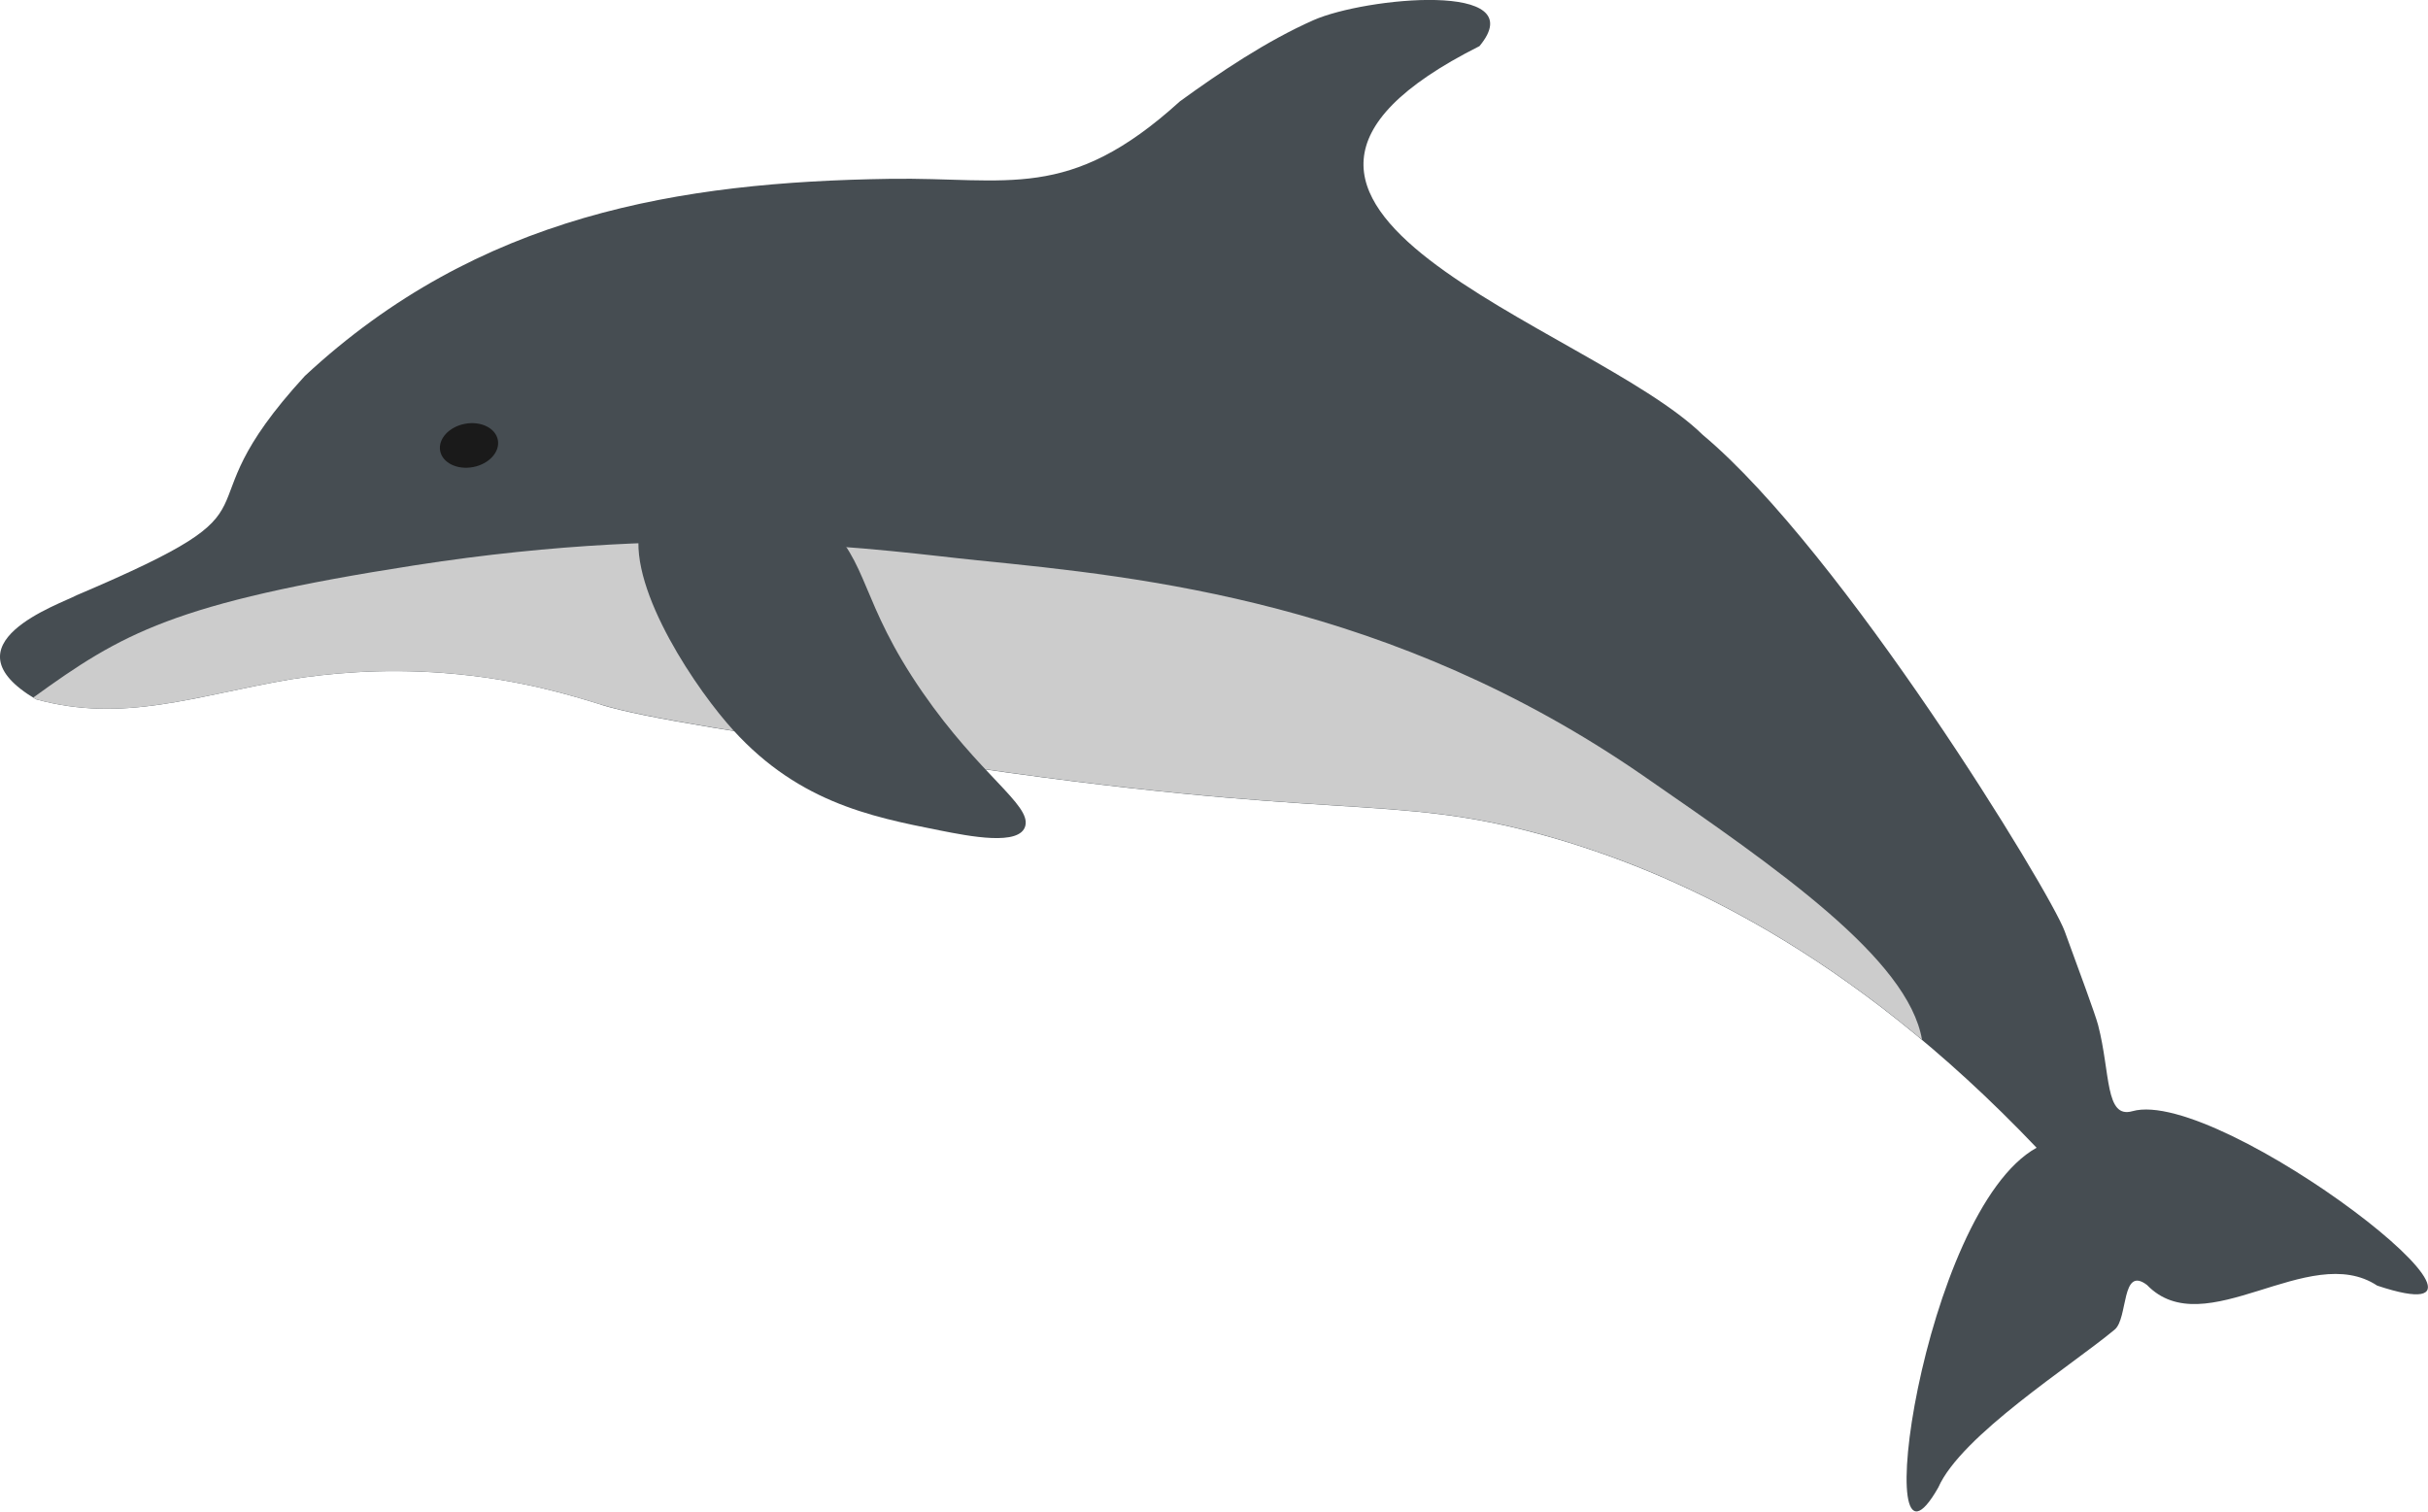
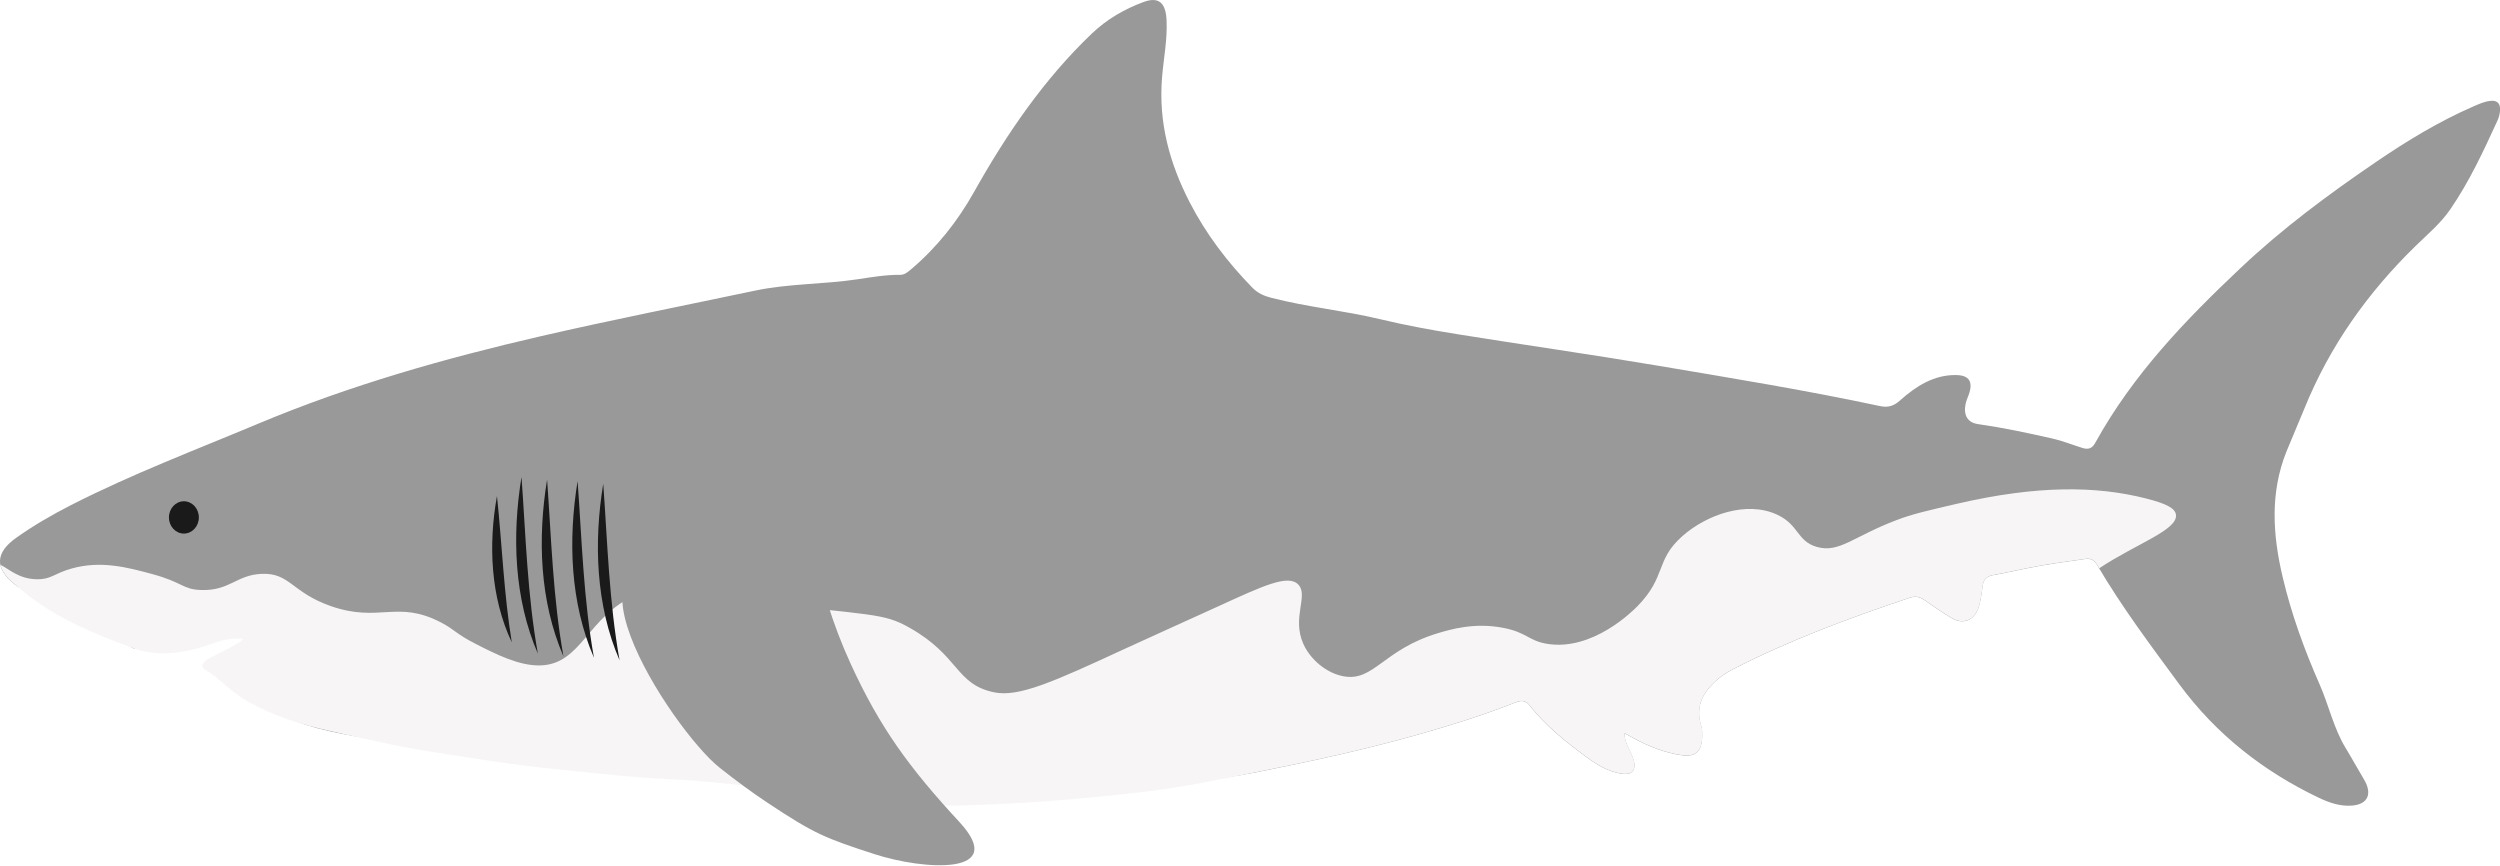
- <svg xmlns="http://www.w3.org/2000/svg" id="Layer_2" data-name="Layer 2" viewBox="0 0 496.34 308.99">
+ <svg xmlns="http://www.w3.org/2000/svg" id="Layer_2" data-name="Layer 2" viewBox="0 0 501.38 173.53">
  <defs>
    <style>
      .cls-1 {
-         fill: #ccc;
+         fill: #f7f5f5;
      }

      .cls-2 {
-         fill: #1a1a1a;
+         fill: #999;
      }

      .cls-3 {
-         fill: #464d52;
+         fill: #1a1a1a;
      }
    </style>
  </defs>
-   <g id="OTHER">
-     <g id="Dolphin">
-       <path id="body" class="cls-3" d="m122.86,144.05c-5.31-1.62-16.5-5.25-32.03-6.45-13.08-1.01-23.99.12-31.34,1.28-19.73,3.38-34.22,9.03-52.15,4.08-19.18-11.35,4.89-19.41,8.33-21.27,45.98-19.55,19.03-14.73,46.65-44.83,35.54-33.03,76.7-39.65,119.55-40.3,24.27-.37,36.53,4.87,59.33-15.84,8.07-5.85,17.62-12.31,27.31-16.6,10.54-4.66,45.06-8.07,33.93,5.31-65.38,32.9,22.74,57.01,45.65,79.48,28.59,23.92,71,93.32,73.98,101.48,2.98,8.16,6.27,17.01,6.84,19.21,2.54,9.78,1.38,19.16,6.99,17.58,17.97-5.09,86.12,47.65,50.06,35.66-13.98-9.23-35.21,12.12-47.07-.14-5.3-4.01-3.82,6.81-6.6,9.13-8.76,7.31-31.38,21.64-36.06,32.28-14.49,25.52-3.32-56.48,20.1-69.46-38.29-40.25-74.26-56.49-100.44-63.8-31.9-8.92-41.97-2.56-124.02-14.94-39.92-6.03-59.88-9.04-69.02-11.83Z" />
-       <path id="belly" class="cls-1" d="m392.91,212.59c-2.84-16.57-29.41-34.94-57.04-54.03-51.39-35.5-102.22-40.61-136-44-18.8-1.89-57-8-115,1-49.51,7.68-60,14-78,27-.03.02-.05.04-.08.06.18.11.36.22.55.33,17.93,4.95,32.42-.7,52.15-4.08,7.35-1.16,18.26-2.28,31.34-1.28,15.53,1.2,26.72,4.83,32.03,6.45,9.14,2.79,29.1,5.8,69.02,11.83,82.04,12.39,92.12,6.03,124.02,14.94,20.76,5.8,47.67,17.22,77.02,41.76Z" />
-       <path id="fin" class="cls-3" d="m131.32,106.24c-4.27,11.28,9.23,32.15,17.23,41.51,13.76,16.1,29.19,19.17,43.55,22.02,6.01,1.19,16.43,3.26,17.5-.93,1.12-4.37-9.25-10.29-21.02-27.32-12.9-18.66-10.83-26.56-20.12-34.91-12.72-11.44-32.99-11.34-37.14-.36Z" />
-       <ellipse id="eye" class="cls-2" cx="95.88" cy="91.06" rx="6" ry="4.5" transform="translate(-15.33 19.53) rotate(-10.77)" />
+   <g id="SHARKS">
+     <g id="Great_White_Shark">
+       <path id="body" class="cls-2" d="m26.85,130.06c-11.48-5.84-22.21-11.45-23.86-12.82-.07-.06-.15-.13-.15-.13-3.92-3.15-3.8-6.28.43-9.27,3.5-2.48,7.2-4.62,10.98-6.55,12.22-6.23,24.97-11.05,37.56-16.33,18.37-7.7,37.37-13.08,56.56-17.51,14.3-3.3,28.71-6.14,43.08-9.17,6.79-1.43,13.76-1.24,20.6-2.28,2.81-.43,5.64-.91,8.5-.88.88,0,1.53-.58,2.19-1.13,5.1-4.32,9.26-9.53,12.61-15.5,6.57-11.71,14.05-22.62,23.61-31.75,3.05-2.91,6.56-4.92,10.36-6.33,3.08-1.14,4.48.13,4.64,3.7.17,3.86-.6,7.63-.91,11.44-.74,9.04,1.53,17.21,5.51,24.96,3.32,6.46,7.64,12.09,12.59,17.17,1.11,1.14,2.38,1.68,3.84,2.05,7.22,1.87,14.63,2.56,21.87,4.3,5.07,1.22,10.2,2.15,15.34,2.98,13.34,2.15,26.73,4.04,40.06,6.29,14.95,2.53,29.92,4.96,44.78,8.14,1.56.33,2.72.03,3.98-1.1,3.27-2.92,6.87-5.21,11.33-5.12,2.61.05,3.41,1.38,2.47,3.97-.23.64-.51,1.27-.64,1.93-.42,2.19.47,3.64,2.49,3.93,5.09.73,10.12,1.8,15.15,2.95,2,.46,3.88,1.25,5.83,1.84,1.15.35,1.92.13,2.55-1.02,7.58-13.73,18.1-24.63,29.1-35.02,8.46-8,17.72-14.85,27.23-21.33,6.24-4.25,12.63-8.13,19.48-11.11,1.12-.49,2.23-1,3.44-1.13,1.52-.17,2.12.67,1.91,2.22-.08.6-.25,1.22-.5,1.76-2.81,6.14-5.66,12.26-9.46,17.79-1.95,2.83-4.54,4.98-6.93,7.31-9.53,9.3-17.24,20.02-22.39,32.8-1.14,2.83-2.38,5.6-3.52,8.43-3.32,8.28-2.77,16.69-.77,25.18,1.76,7.47,4.36,14.6,7.41,21.53,1.85,4.2,2.82,8.82,5.22,12.76,1.26,2.06,2.41,4.19,3.65,6.25,1.78,2.94.83,5.08-2.44,5.31-2.34.16-4.53-.59-6.62-1.59-10.96-5.24-20.48-12.6-27.97-22.77-5.72-7.77-11.52-15.49-16.45-23.89-.6-1.03-1.34-1.36-2.38-1.21-3.01.45-6.03.83-9.03,1.36-3.19.57-6.35,1.32-9.54,1.9-1.27.23-1.87.91-2.04,2.26-.16,1.29-.34,2.59-.68,3.83-.77,2.88-3.08,3.95-5.52,2.5-1.89-1.12-3.7-2.39-5.51-3.64-.92-.64-1.81-.79-2.88-.43-12.12,4.06-24.1,8.49-35.58,14.4-1.32.68-2.53,1.52-3.64,2.57-2.5,2.38-3.76,5.11-2.6,8.75.2.63.2,1.36.19,2.04-.06,3.04-1.32,4.23-4.13,3.82-3.36-.49-6.51-1.74-9.54-3.36-.56-.3-1.11-.61-1.97-1.08.15,2.08,1.15,3.39,1.71,4.88.9,2.37.02,3.64-2.33,3.26-2.57-.41-4.82-1.77-6.91-3.3-4.14-3.04-8.2-6.25-11.46-10.41-1-1.27-2.03-.88-3.08-.47-6.38,2.51-12.9,4.54-19.45,6.39-10.67,3.01-21.48,5.35-32.33,7.52-8.39,1.67-13.84,1.68-21.57,2.73,0,0-10.29,1.4-20.23,1.99-18.27,1.07-26.36-.1-63.86-3.11-15.29-1.23-16.59-1.06-26.69-2.13-14.66-1.55-12.78-1.25-33.18-4.43-6.77-1.06-13.59-1.81-20.28-3.31-7.08-1.59-10.83-3.6-15.71-6.64-2.86-1.79-4.55-4.04-6-5.4,9.43-5.43,12.55-7.97,12-9.72-.63-1.99-7.63-1.63-21,1.08-2.84,1.38-5.68,2.76-8.52,4.14Z" />
+       <path id="belly" class="cls-1" d="m191.38,161.58c5.97-.14,13.8-.53,18.72-.91,6.56-.5,12.7-1.07,20.23-1.99,7.25-.88,14.4-2.38,21.57-3.81,10.85-2.16,21.66-4.5,32.33-7.52,6.55-1.85,13.07-3.88,19.45-6.39,1.05-.41,2.08-.8,3.08.47,3.27,4.16,7.32,7.37,11.46,10.41,2.09,1.54,4.34,2.89,6.91,3.3,2.35.38,3.22-.89,2.33-3.26-.56-1.49-1.57-2.8-1.71-4.88.86.47,1.41.78,1.97,1.08,3.03,1.62,6.18,2.87,9.54,3.36,2.81.41,4.07-.78,4.13-3.82.01-.68.01-1.41-.19-2.04-1.16-3.64.1-6.37,2.6-8.75,1.11-1.06,2.32-1.89,3.64-2.57,11.48-5.91,23.46-10.34,35.58-14.4,1.07-.36,1.96-.21,2.88.43,1.82,1.25,3.63,2.53,5.51,3.64,2.44,1.44,4.75.38,5.52-2.5.33-1.24.52-2.54.68-3.83.16-1.35.77-2.03,2.04-2.26,3.19-.58,6.35-1.34,9.54-1.9,3-.53,6.02-.91,9.03-1.36,1.04-.16,1.77.18,2.38,1.21.13.23.28.45.41.68,7.39-4.93,15.84-7.69,15.38-10.76-.19-1.27-1.85-2.19-6-3.24-9.91-2.52-21.7-2.7-38,1.08-5.95,1.38-8.92,2.07-12,3.24-8.78,3.34-11.53,6.67-16,5.4-4.06-1.16-3.54-4.41-8-6.48-6.1-2.83-14.1-.01-19,4.32-5.47,4.84-3.14,8.07-9,14.05-1.05,1.07-9,8.95-18,7.56-3.87-.6-4.09-2.31-9-3.24-5.65-1.07-10.29.27-13,1.08-11.04,3.32-12.88,9.81-19,8.64-3.35-.64-6.56-3.29-8-6.48-2.36-5.24,1.07-9.69-1-11.89-2-2.13-6.96.18-16,4.32-6.33,2.9-12.68,5.72-19,8.64-13.97,6.46-21.06,9.66-26,8.64-7.82-1.62-6.89-7.27-17-12.97-5.32-3-7.27-2.39-33-5.4-17.34-2.03-18.64-2.57-22-1.08-9.59,4.24-10.72,13.8-19,14.05-4.27.13-8.97-2.27-13-4.32-4.05-2.07-4.09-2.81-7-4.32-8.74-4.54-12.28.13-22-3.24-7.9-2.74-8.26-6.77-14-6.48-5,.25-6.33,3.4-12,3.24-3.8-.1-3.63-1.53-10-3.24-4.8-1.29-10.12-2.72-16-1.08-3.55.99-4.11,2.21-7,2.16-3.66-.06-5.55-2.05-7.29-2.89.26,1.26,1.17,2.53,2.76,3.81.05.04.1.08.15.13,7.03,6.28,15.35,9.72,23.86,12.82,6.01,2.19,12.52.18,15.52-.9s4-1.08,6-1.08-6.46,3.86-7,4.32c-1.99,1.72.05,1.85,1.69,3.22,2.09,1.76,4.12,3.62,6.49,4.99,5.21,3,10.83,4.71,16.53,5.99,6.69,1.5,13.52,3.11,20.29,4.17,20.37,3.18,18.39,2.78,33,4.32,15.5,1.64,13.84.75,27,2.16,25.11,2.69,28.62,4.71,45,4.32Z" />
+       <path id="fin" class="cls-2" d="m192.38,164.82c-10-10.81-15.89-18.85-21.77-31.68-3.84-8.37-5.98-16.14-7.23-22.35-8-3.24-13,1.08-22,4.32-34-10.81-6.74,31.25,3,38.9,3.22,2.53,6.29,4.83,9.57,7,9.4,6.23,11.43,7.04,21.43,10.29,10,3.24,27,4.32,17-6.48Z" />
+       <g id="gills">
+         <path class="cls-3" d="m107.87,131.09c-4.78-11.05-5.2-23.67-3.28-35.43.86,11.88,1.17,23.68,3.28,35.43h0Z" />
+         <path class="cls-3" d="m113,131.62c-4.78-11.05-5.2-23.67-3.28-35.43.86,11.88,1.17,23.68,3.28,35.43h0Z" />
+         <path class="cls-3" d="m119.12,131.91c-4.78-11.05-5.2-23.67-3.28-35.43.86,11.88,1.17,23.68,3.28,35.43h0Z" />
+         <path class="cls-3" d="m124.26,132.44c-4.78-11.05-5.2-23.67-3.28-35.43.86,11.88,1.17,23.68,3.28,35.43h0Z" />
+         <path class="cls-3" d="m102.64,128.82c-4.27-9.04-4.72-19.6-2.97-29.34,1.03,9.83,1.37,19.57,2.97,29.34h0Z" />
+       </g>
+       <ellipse id="eye" class="cls-3" cx="36.88" cy="103.77" rx="3" ry="3.24" />
    </g>
  </g>
</svg>
